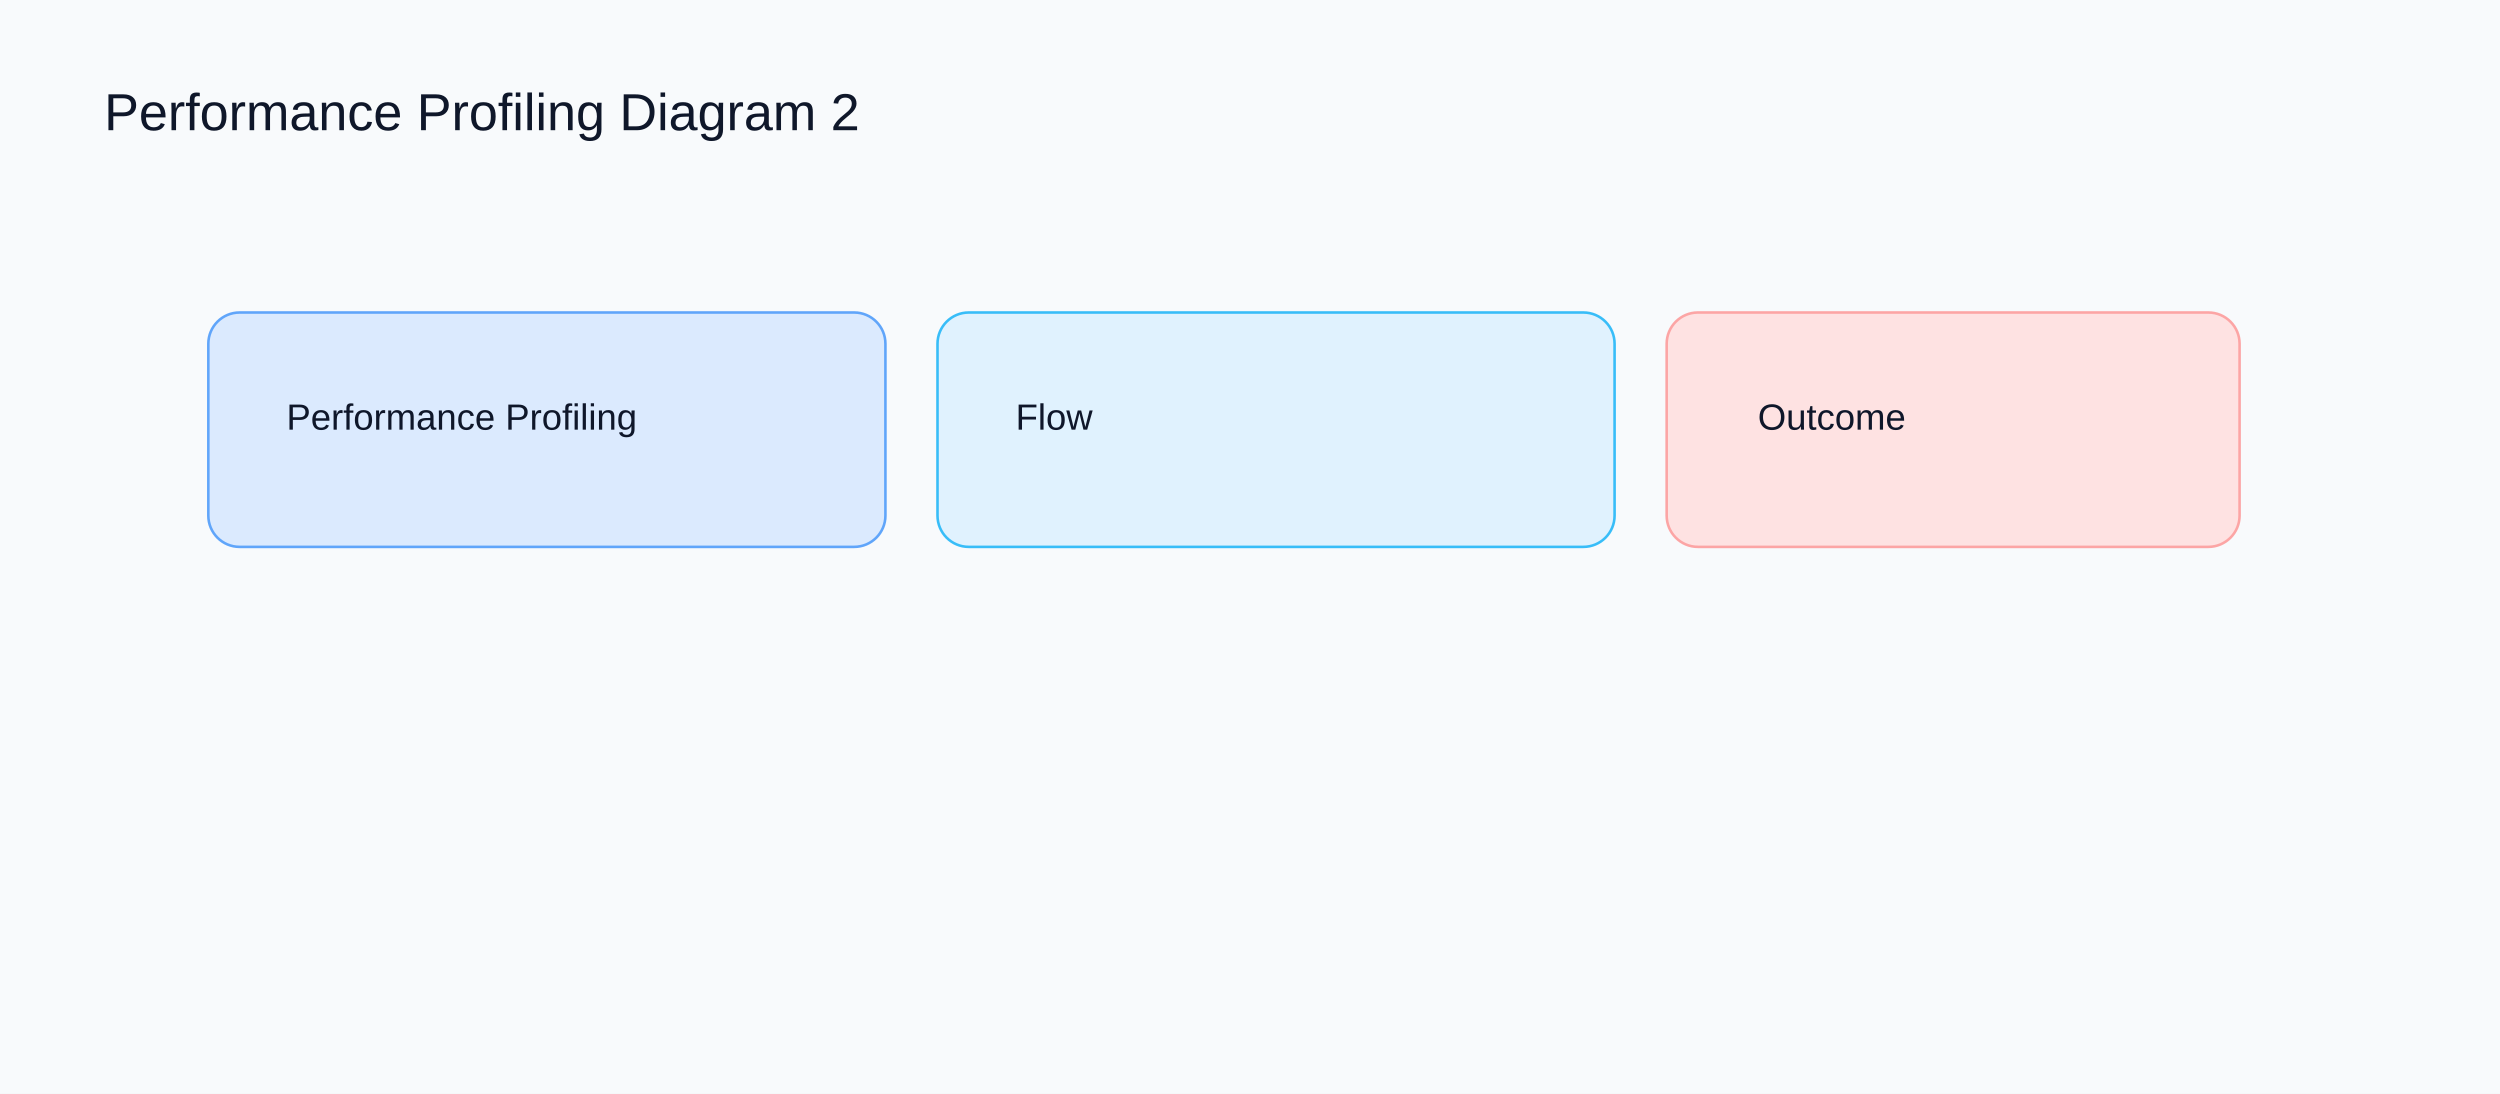
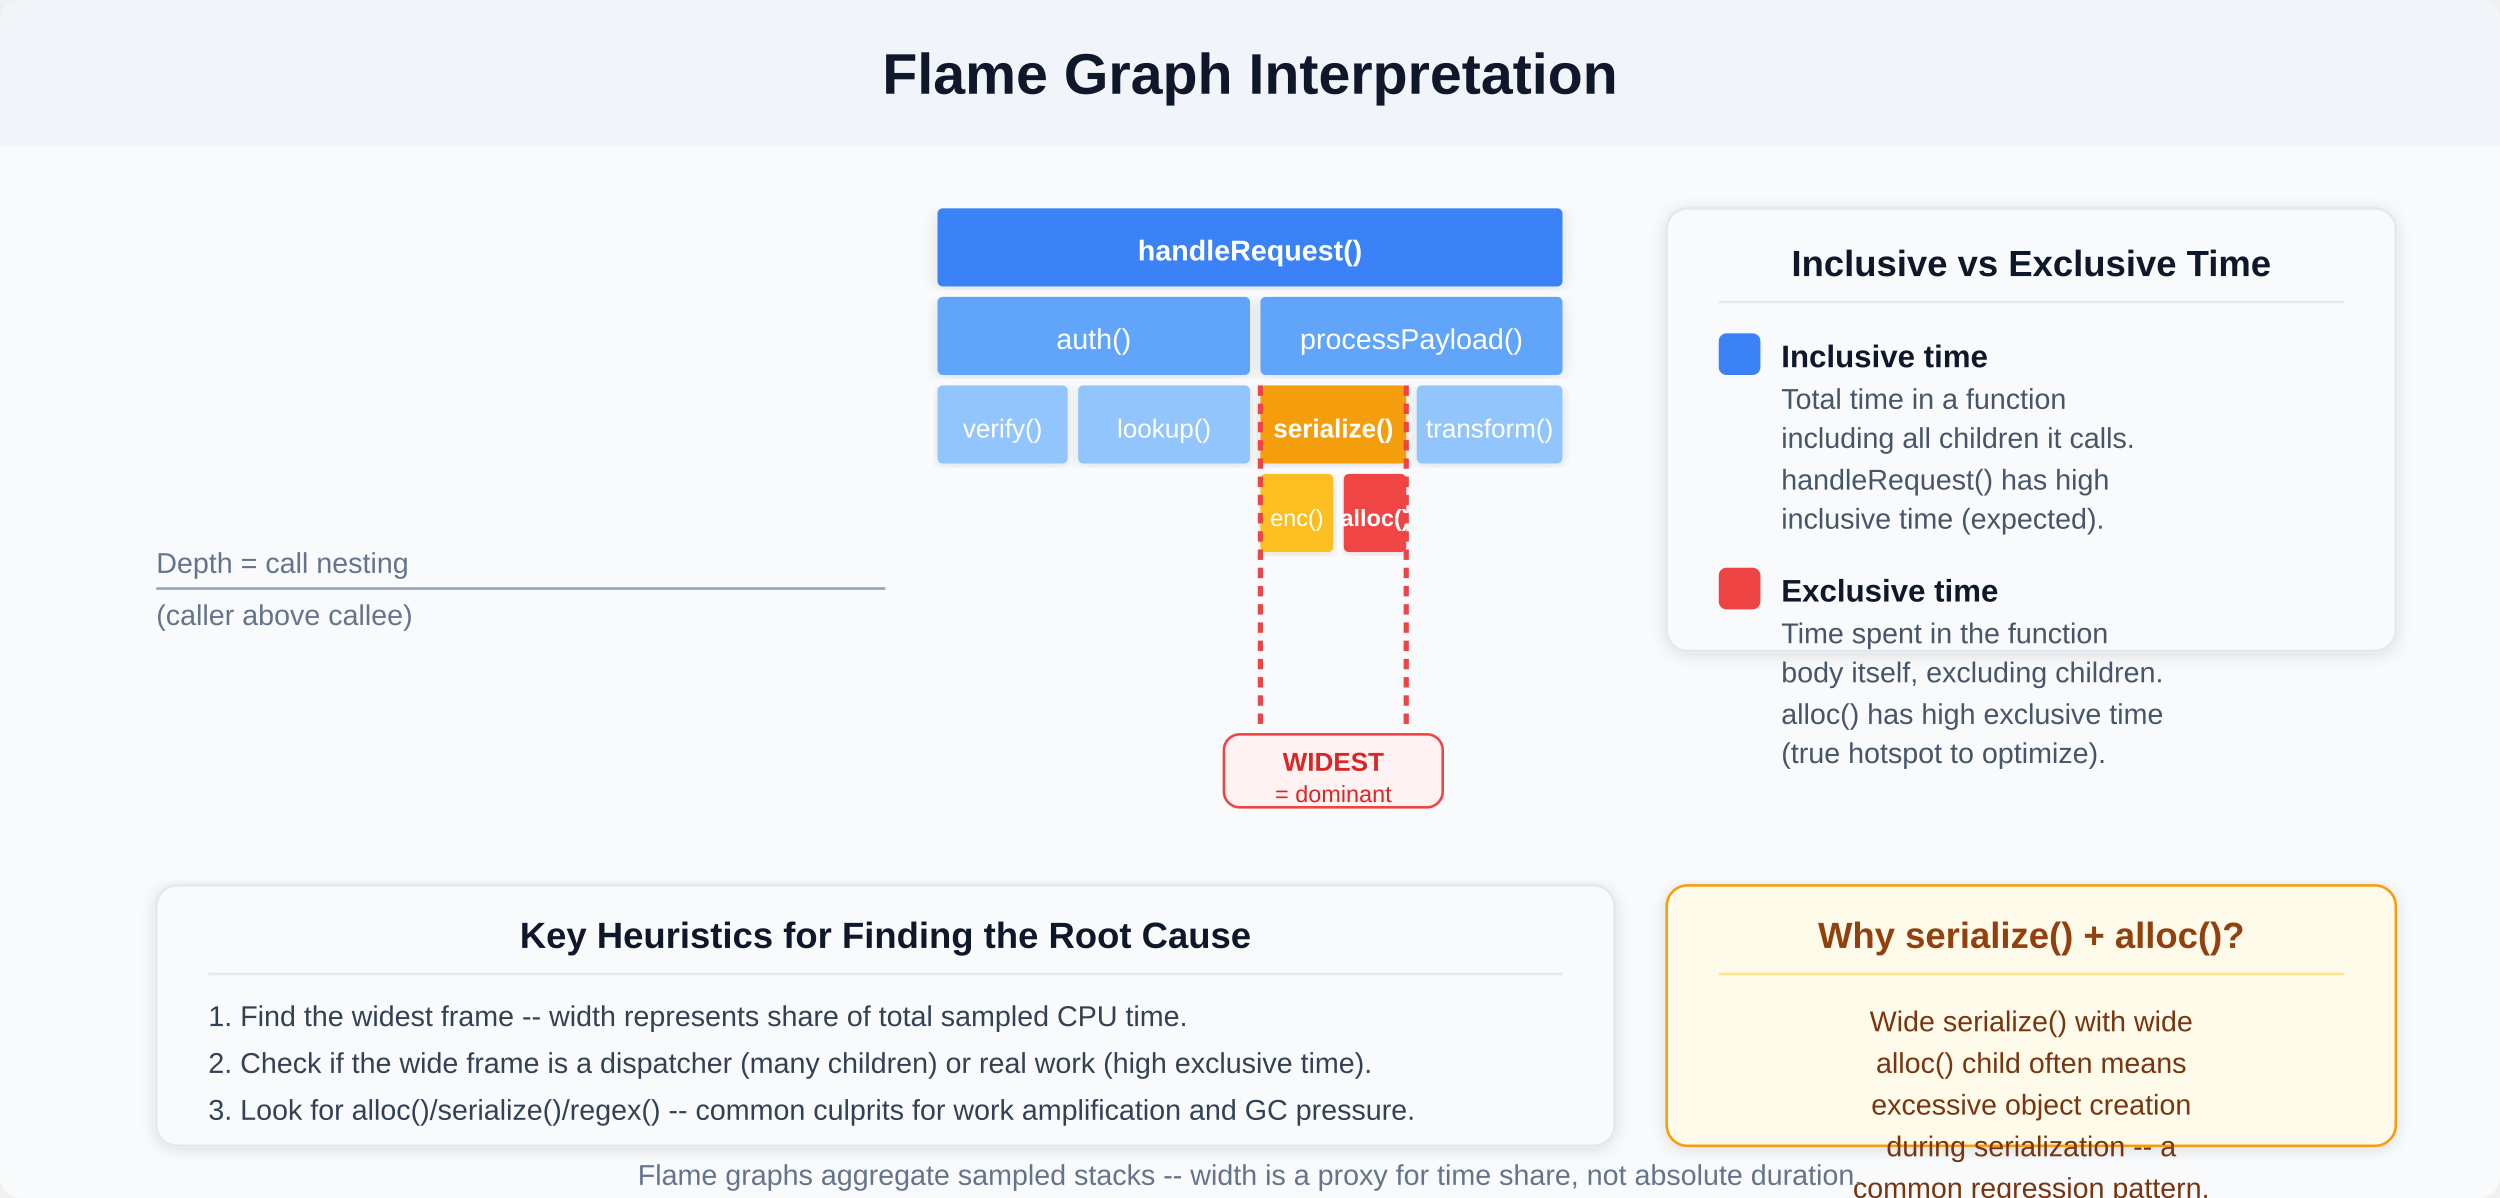
- <svg xmlns="http://www.w3.org/2000/svg" width="960" height="420" viewBox="0 0 960 420">
-   <rect width="960" height="420" fill="#f8fafc" />
-   <text x="40" y="50" font-family="Arial" font-size="20" fill="#0f172a">Performance Profiling Diagram 2</text>
-   <rect x="80" y="120" width="260" height="90" rx="12" fill="#dbeafe" stroke="#60a5fa" />
-   <text x="110" y="165" font-family="Arial" font-size="14" fill="#0f172a">Performance Profiling</text>
-   <rect x="360" y="120" width="260" height="90" rx="12" fill="#e0f2fe" stroke="#38bdf8" />
-   <text x="390" y="165" font-family="Arial" font-size="14" fill="#0f172a">Flow</text>
-   <rect x="640" y="120" width="220" height="90" rx="12" fill="#fee2e2" stroke="#fca5a5" />
-   <text x="675" y="165" font-family="Arial" font-size="14" fill="#0f172a">Outcome</text>
+ <svg xmlns="http://www.w3.org/2000/svg" viewBox="0 0 960 460" width="960" height="460">
+   <defs>
+     <filter id="shadow2" x="-3%" y="-3%" width="108%" height="108%">
+       <feDropShadow dx="0" dy="1" stdDeviation="3" flood-color="#000000" flood-opacity="0.12" />
+     </filter>
+   </defs>
+   <rect width="960" height="460" fill="#f8fafc" rx="8" />
+   <rect x="0" y="0" width="960" height="56" fill="#f1f5f9" rx="8" />
+   <rect x="0" y="32" width="960" height="24" fill="#f1f5f9" />
+   <text x="480" y="36" font-family="Arial, sans-serif" font-size="22" font-weight="bold" fill="#0f172a" text-anchor="middle">Flame Graph Interpretation</text>
+   <rect x="360" y="80" width="240" height="30" rx="2" fill="#3b82f6" filter="url(#shadow2)" />
+   <text x="480" y="100" font-family="Arial, sans-serif" font-size="11" font-weight="bold" fill="#ffffff" text-anchor="middle">handleRequest()</text>
+   <rect x="360" y="114" width="120" height="30" rx="2" fill="#60a5fa" filter="url(#shadow2)" />
+   <text x="420" y="134" font-family="Arial, sans-serif" font-size="11" fill="#ffffff" text-anchor="middle">auth()</text>
+   <rect x="484" y="114" width="116" height="30" rx="2" fill="#60a5fa" filter="url(#shadow2)" />
+   <text x="542" y="134" font-family="Arial, sans-serif" font-size="11" fill="#ffffff" text-anchor="middle">processPayload()</text>
+   <rect x="360" y="148" width="50" height="30" rx="2" fill="#93c5fd" filter="url(#shadow2)" />
+   <text x="385" y="168" font-family="Arial, sans-serif" font-size="10" fill="#ffffff" text-anchor="middle">verify()</text>
+   <rect x="414" y="148" width="66" height="30" rx="2" fill="#93c5fd" filter="url(#shadow2)" />
+   <text x="447" y="168" font-family="Arial, sans-serif" font-size="10" fill="#ffffff" text-anchor="middle">lookup()</text>
+   <rect x="484" y="148" width="56" height="30" rx="2" fill="#f59e0b" filter="url(#shadow2)" />
+   <text x="512" y="168" font-family="Arial, sans-serif" font-size="10" font-weight="bold" fill="#ffffff" text-anchor="middle">serialize()</text>
+   <rect x="544" y="148" width="56" height="30" rx="2" fill="#93c5fd" filter="url(#shadow2)" />
+   <text x="572" y="168" font-family="Arial, sans-serif" font-size="10" fill="#ffffff" text-anchor="middle">transform()</text>
+   <rect x="484" y="182" width="28" height="30" rx="2" fill="#fbbf24" filter="url(#shadow2)" />
+   <text x="498" y="202" font-family="Arial, sans-serif" font-size="9" fill="#ffffff" text-anchor="middle">enc()</text>
+   <rect x="516" y="182" width="24" height="30" rx="2" fill="#ef4444" filter="url(#shadow2)" />
+   <text x="528" y="202" font-family="Arial, sans-serif" font-size="9" font-weight="bold" fill="#ffffff" text-anchor="middle">alloc()</text>
+   <line x1="60" y1="226" x2="340" y2="226" stroke="#94a3b8" stroke-width="1" />
+   <text x="60" y="220" font-family="Arial, sans-serif" font-size="11" fill="#64748b">Depth = call nesting</text>
+   <text x="60" y="240" font-family="Arial, sans-serif" font-size="11" fill="#64748b">(caller above callee)</text>
+   <line x1="484" y1="148" x2="484" y2="280" stroke="#ef4444" stroke-width="2" stroke-dasharray="4,3" />
+   <line x1="540" y1="148" x2="540" y2="280" stroke="#ef4444" stroke-width="2" stroke-dasharray="4,3" />
+   <rect x="470" y="282" width="84" height="28" rx="6" fill="#fef2f2" stroke="#ef4444" stroke-width="1" />
+   <text x="512" y="296" font-family="Arial, sans-serif" font-size="10" font-weight="bold" fill="#dc2626" text-anchor="middle">WIDEST</text>
+   <text x="512" y="308" font-family="Arial, sans-serif" font-size="9" fill="#dc2626" text-anchor="middle">= dominant</text>
+   <rect x="640" y="80" width="280" height="170" rx="8" fill="#f8fafc" stroke="#e2e8f0" stroke-width="1" filter="url(#shadow2)" />
+   <text x="780" y="106" font-family="Arial, sans-serif" font-size="14" font-weight="bold" fill="#0f172a" text-anchor="middle">Inclusive vs Exclusive Time</text>
+   <line x1="660" y1="116" x2="900" y2="116" stroke="#e2e8f0" stroke-width="1" />
+   <rect x="660" y="128" width="16" height="16" rx="3" fill="#3b82f6" />
+   <text x="684" y="141" font-family="Arial, sans-serif" font-size="12" font-weight="bold" fill="#0f172a">Inclusive time</text>
+   <text x="684" y="157" font-family="Arial, sans-serif" font-size="11" fill="#475569">Total time in a function</text>
+   <text x="684" y="172" font-family="Arial, sans-serif" font-size="11" fill="#475569">including all children it calls.</text>
+   <text x="684" y="188" font-family="Arial, sans-serif" font-size="11" fill="#475569">handleRequest() has high</text>
+   <text x="684" y="203" font-family="Arial, sans-serif" font-size="11" fill="#475569">inclusive time (expected).</text>
+   <rect x="660" y="218" width="16" height="16" rx="3" fill="#ef4444" />
+   <text x="684" y="231" font-family="Arial, sans-serif" font-size="12" font-weight="bold" fill="#0f172a">Exclusive time</text>
+   <text x="684" y="247" font-family="Arial, sans-serif" font-size="11" fill="#475569">Time spent in the function</text>
+   <text x="684" y="262" font-family="Arial, sans-serif" font-size="11" fill="#475569">body itself, excluding children.</text>
+   <text x="684" y="278" font-family="Arial, sans-serif" font-size="11" fill="#475569">alloc() has high exclusive time</text>
+   <text x="684" y="293" font-family="Arial, sans-serif" font-size="11" fill="#475569">(true hotspot to optimize).</text>
+   <rect x="60" y="340" width="560" height="100" rx="8" fill="#f8fafc" stroke="#e2e8f0" stroke-width="1" filter="url(#shadow2)" />
+   <text x="340" y="364" font-family="Arial, sans-serif" font-size="14" font-weight="bold" fill="#0f172a" text-anchor="middle">Key Heuristics for Finding the Root Cause</text>
+   <line x1="80" y1="374" x2="600" y2="374" stroke="#e2e8f0" stroke-width="1" />
+   <text x="80" y="394" font-family="Arial, sans-serif" font-size="11" fill="#334155">1. Find the widest frame -- width represents share of total sampled CPU time.</text>
+   <text x="80" y="412" font-family="Arial, sans-serif" font-size="11" fill="#334155">2. Check if the wide frame is a dispatcher (many children) or real work (high exclusive time).</text>
+   <text x="80" y="430" font-family="Arial, sans-serif" font-size="11" fill="#334155">3. Look for alloc()/serialize()/regex() -- common culprits for work amplification and GC pressure.</text>
+   <rect x="640" y="340" width="280" height="100" rx="8" fill="#fffbeb" stroke="#f59e0b" stroke-width="1" filter="url(#shadow2)" />
+   <text x="780" y="364" font-family="Arial, sans-serif" font-size="14" font-weight="bold" fill="#92400e" text-anchor="middle">Why serialize() + alloc()?</text>
+   <line x1="660" y1="374" x2="900" y2="374" stroke="#fde68a" stroke-width="1" />
+   <text x="780" y="396" font-family="Arial, sans-serif" font-size="11" fill="#78350f" text-anchor="middle">Wide serialize() with wide</text>
+   <text x="780" y="412" font-family="Arial, sans-serif" font-size="11" fill="#78350f" text-anchor="middle">alloc() child often means</text>
+   <text x="780" y="428" font-family="Arial, sans-serif" font-size="11" fill="#78350f" text-anchor="middle">excessive object creation</text>
+   <text x="780" y="444" font-family="Arial, sans-serif" font-size="11" fill="#78350f" text-anchor="middle">during serialization -- a</text>
+   <text x="780" y="460" font-family="Arial, sans-serif" font-size="11" fill="#78350f" text-anchor="middle">common regression pattern.</text>
+   <text x="480" y="455" font-family="Arial, sans-serif" font-size="11" fill="#64748b" text-anchor="middle">Flame graphs aggregate sampled stacks -- width is a proxy for time share, not absolute duration.</text>
</svg>
